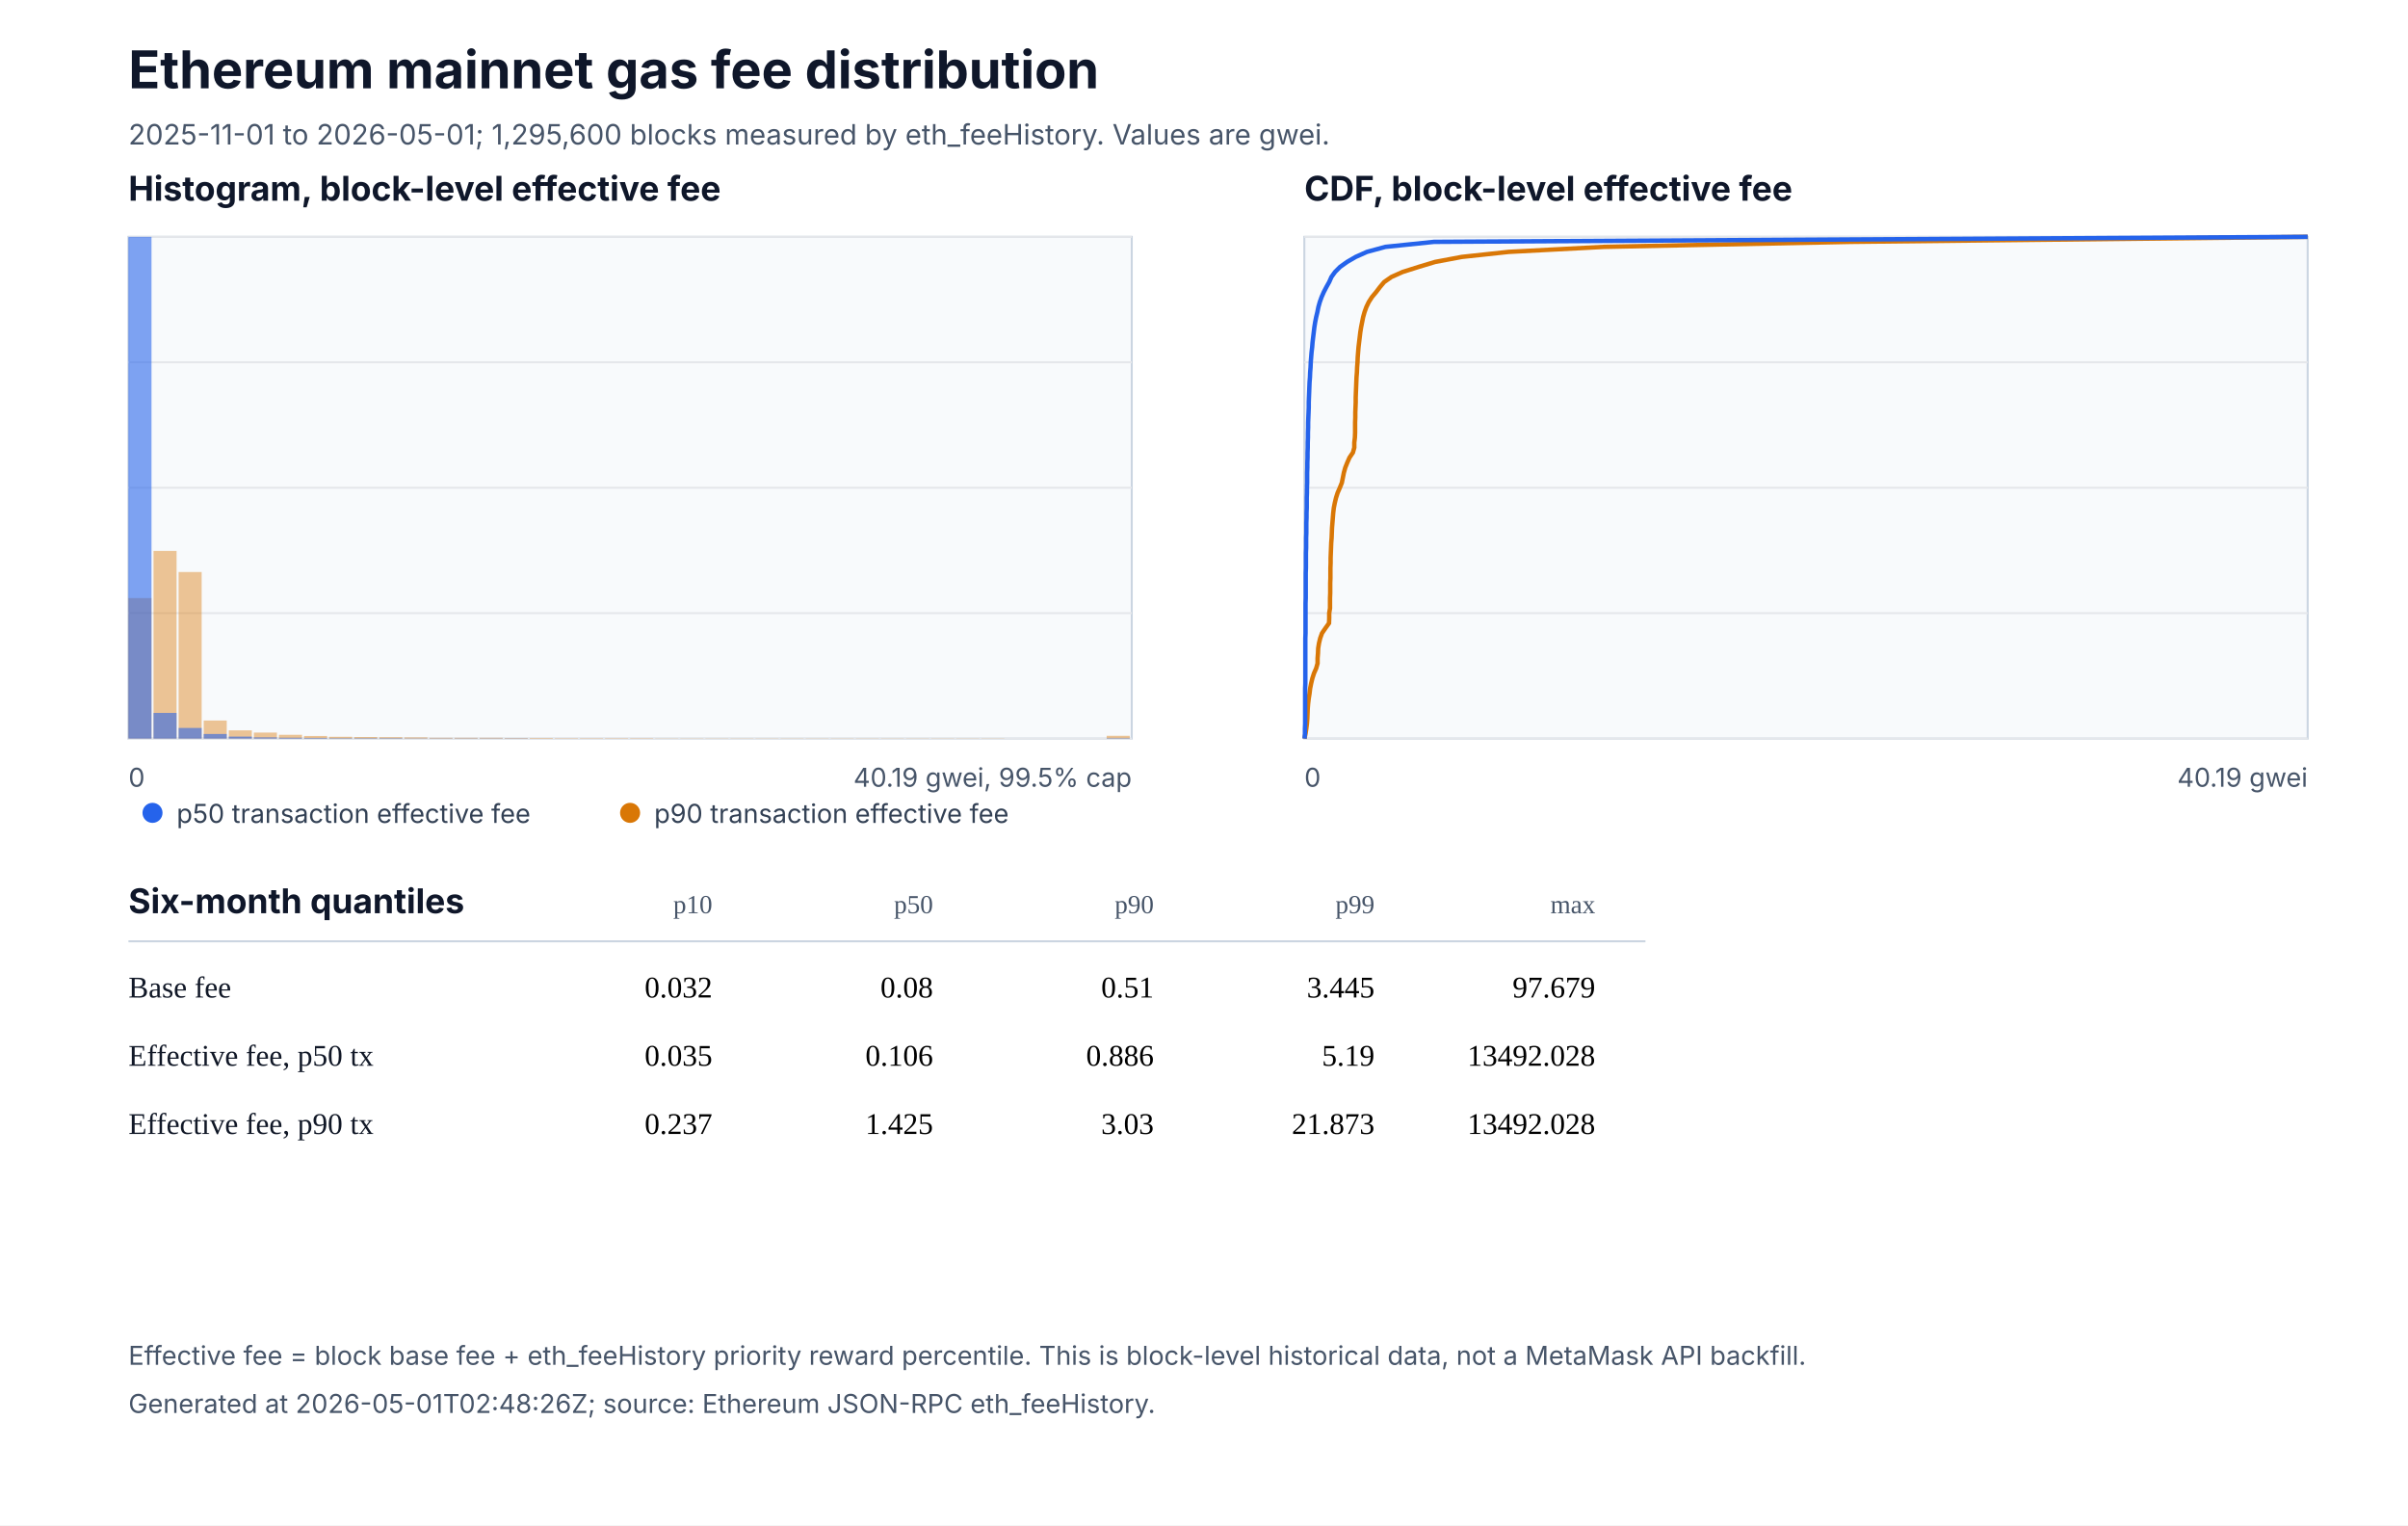
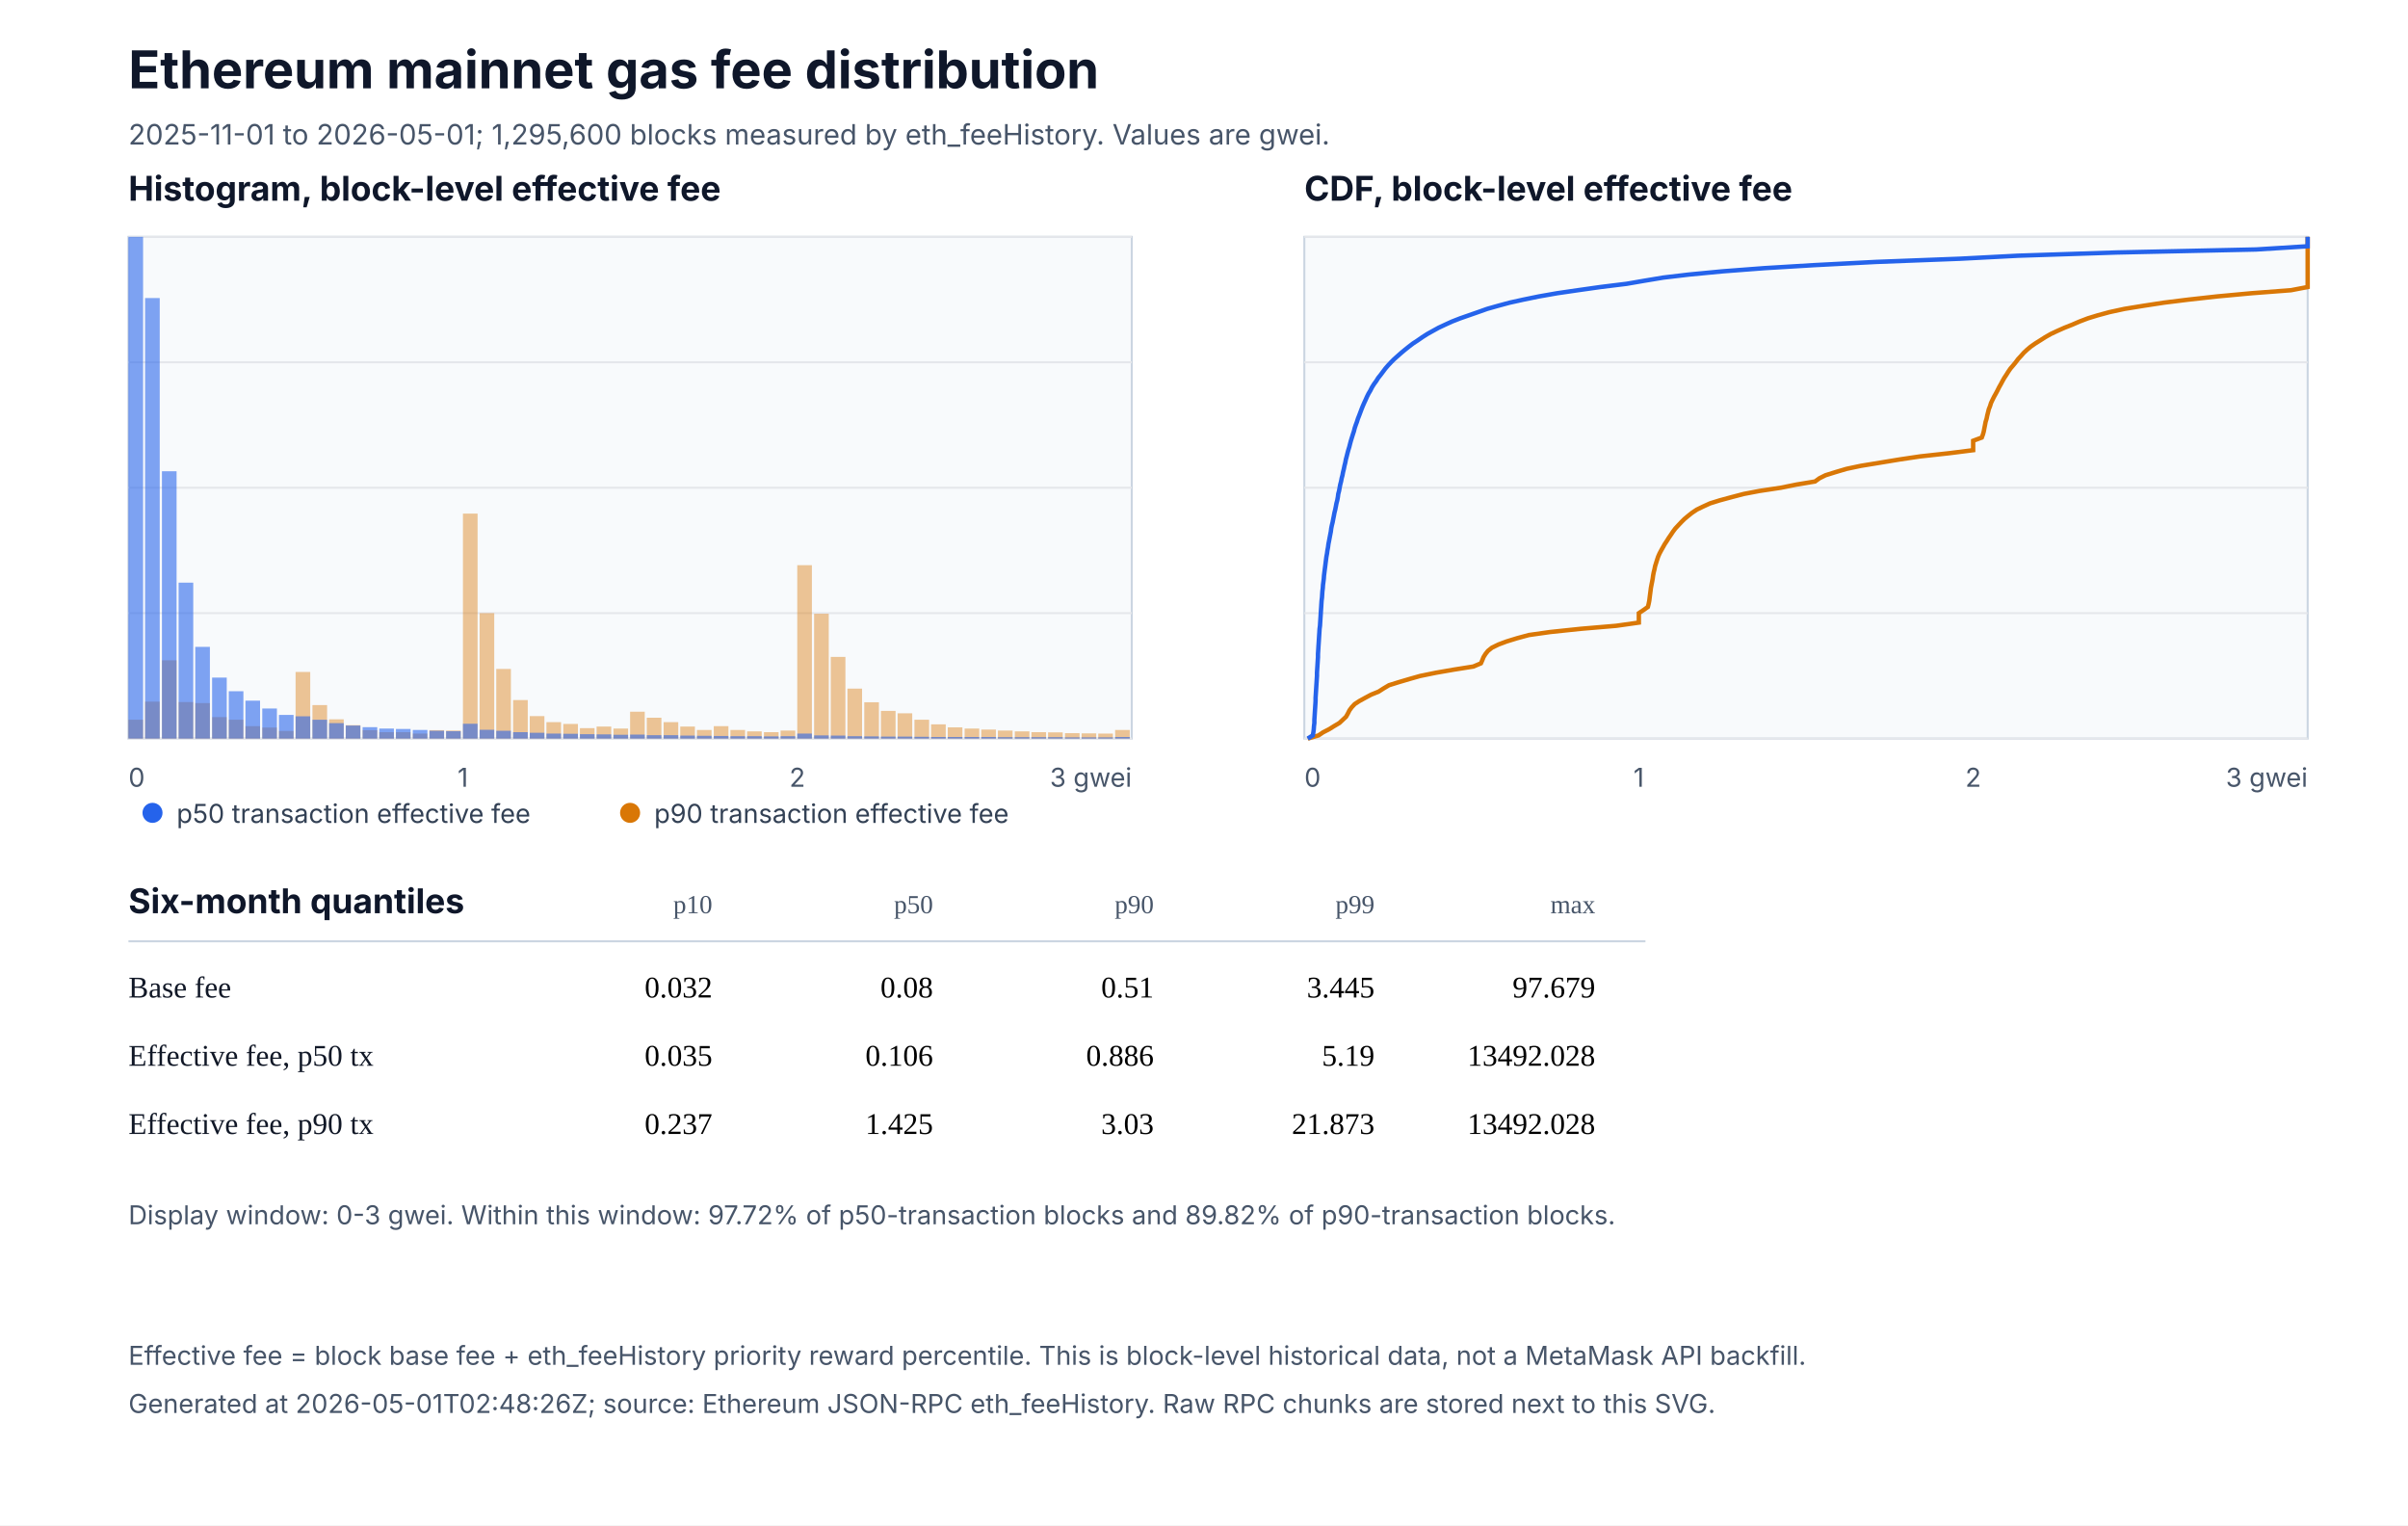
- <svg xmlns="http://www.w3.org/2000/svg" width="1200" height="760" viewBox="0 0 1200 760" role="img" aria-label="Ethereum mainnet gas fee distribution from 2025-11-01 to 2026-05-01">
+ <svg xmlns="http://www.w3.org/2000/svg" width="1200" height="760" viewBox="0 0 1200 760" role="img" aria-label="Ethereum mainnet gas fee distribution from 2025-11-01 to 2026-05-01, x axis focused on 0 to 3 gwei">
  <rect width="100%" height="100%" fill="#ffffff" />
  <text x="64" y="44" font-family="Inter, Arial, sans-serif" font-size="26" font-weight="700" fill="#0f172a">Ethereum mainnet gas fee distribution</text>
  <text x="64" y="72" font-family="Inter, Arial, sans-serif" font-size="14" fill="#475569">2025-11-01 to 2026-05-01; 1,295,600 blocks measured by eth_feeHistory. Values are gwei.</text>
  <text x="64" y="100" font-family="Inter, Arial, sans-serif" font-size="17" font-weight="700" fill="#0f172a">Histogram, block-level effective fee</text>
  <rect x="64" y="118" width="500" height="250" fill="#f8fafc" stroke="#cbd5e1" />
  <line x1="64" y1="118" x2="564" y2="118" stroke="#e5e7eb" />
  <line x1="64" y1="180.5" x2="564" y2="180.5" stroke="#e5e7eb" />
  <line x1="64" y1="243" x2="564" y2="243" stroke="#e5e7eb" />
  <line x1="64" y1="305.5" x2="564" y2="305.5" stroke="#e5e7eb" />
  <line x1="64" y1="368" x2="564" y2="368" stroke="#e5e7eb" />
-   <rect x="64.0" y="298.0" width="11.5" height="70.0" fill="#d97706" opacity="0.42" />
-   <rect x="64.0" y="118.0" width="11.5" height="250.0" fill="#2563eb" opacity="0.58" />
-   <rect x="76.5" y="274.5" width="11.5" height="93.5" fill="#d97706" opacity="0.42" />
-   <rect x="76.5" y="355.2" width="11.5" height="12.8" fill="#2563eb" opacity="0.58" />
-   <rect x="89.0" y="285.0" width="11.5" height="83.0" fill="#d97706" opacity="0.42" />
-   <rect x="89.0" y="362.7" width="11.5" height="5.3" fill="#2563eb" opacity="0.58" />
-   <rect x="101.5" y="359.0" width="11.5" height="9.0" fill="#d97706" opacity="0.42" />
-   <rect x="101.5" y="365.7" width="11.5" height="2.3" fill="#2563eb" opacity="0.58" />
-   <rect x="114.0" y="363.9" width="11.5" height="4.1" fill="#d97706" opacity="0.42" />
-   <rect x="114.0" y="367.0" width="11.5" height="1.0" fill="#2563eb" opacity="0.58" />
-   <rect x="126.5" y="365.0" width="11.5" height="3.0" fill="#d97706" opacity="0.42" />
-   <rect x="126.5" y="367.4" width="11.5" height="0.6" fill="#2563eb" opacity="0.58" />
-   <rect x="139.0" y="366.1" width="11.5" height="1.9" fill="#d97706" opacity="0.42" />
-   <rect x="139.0" y="367.6" width="11.5" height="0.4" fill="#2563eb" opacity="0.58" />
-   <rect x="151.5" y="366.7" width="11.5" height="1.3" fill="#d97706" opacity="0.42" />
-   <rect x="151.5" y="367.7" width="11.5" height="0.3" fill="#2563eb" opacity="0.58" />
-   <rect x="164.0" y="367.1" width="11.5" height="0.9" fill="#d97706" opacity="0.42" />
-   <rect x="164.0" y="367.8" width="11.5" height="0.2" fill="#2563eb" opacity="0.58" />
-   <rect x="176.5" y="367.2" width="11.5" height="0.8" fill="#d97706" opacity="0.42" />
-   <rect x="176.5" y="367.8" width="11.5" height="0.2" fill="#2563eb" opacity="0.58" />
-   <rect x="189.0" y="367.3" width="11.5" height="0.7" fill="#d97706" opacity="0.42" />
-   <rect x="189.0" y="367.8" width="11.5" height="0.2" fill="#2563eb" opacity="0.58" />
-   <rect x="201.5" y="367.4" width="11.5" height="0.6" fill="#d97706" opacity="0.42" />
-   <rect x="201.5" y="367.9" width="11.5" height="0.1" fill="#2563eb" opacity="0.58" />
-   <rect x="214.0" y="367.6" width="11.5" height="0.4" fill="#d97706" opacity="0.42" />
-   <rect x="214.0" y="367.9" width="11.5" height="0.1" fill="#2563eb" opacity="0.58" />
-   <rect x="226.5" y="367.6" width="11.5" height="0.4" fill="#d97706" opacity="0.42" />
-   <rect x="226.5" y="367.9" width="11.5" height="0.1" fill="#2563eb" opacity="0.58" />
-   <rect x="239.0" y="367.6" width="11.5" height="0.4" fill="#d97706" opacity="0.42" />
-   <rect x="239.0" y="367.9" width="11.5" height="0.1" fill="#2563eb" opacity="0.58" />
-   <rect x="251.5" y="367.7" width="11.5" height="0.3" fill="#d97706" opacity="0.42" />
-   <rect x="251.5" y="367.9" width="11.5" height="0.1" fill="#2563eb" opacity="0.58" />
-   <rect x="264.0" y="367.7" width="11.5" height="0.3" fill="#d97706" opacity="0.42" />
-   <rect x="264.0" y="368.0" width="11.5" height="0.0" fill="#2563eb" opacity="0.58" />
-   <rect x="276.5" y="367.8" width="11.5" height="0.2" fill="#d97706" opacity="0.42" />
-   <rect x="276.5" y="368.0" width="11.5" height="0.0" fill="#2563eb" opacity="0.58" />
-   <rect x="289.0" y="367.8" width="11.5" height="0.2" fill="#d97706" opacity="0.42" />
-   <rect x="289.0" y="368.0" width="11.5" height="0.0" fill="#2563eb" opacity="0.58" />
-   <rect x="301.5" y="367.8" width="11.5" height="0.2" fill="#d97706" opacity="0.42" />
-   <rect x="301.5" y="368.0" width="11.5" height="0.0" fill="#2563eb" opacity="0.58" />
-   <rect x="314.0" y="367.8" width="11.5" height="0.2" fill="#d97706" opacity="0.42" />
-   <rect x="314.0" y="368.0" width="11.5" height="0.0" fill="#2563eb" opacity="0.58" />
-   <rect x="326.5" y="367.9" width="11.5" height="0.1" fill="#d97706" opacity="0.42" />
-   <rect x="326.5" y="368.0" width="11.5" height="0.0" fill="#2563eb" opacity="0.58" />
-   <rect x="339.0" y="367.9" width="11.5" height="0.1" fill="#d97706" opacity="0.42" />
-   <rect x="339.0" y="368.0" width="11.5" height="0.0" fill="#2563eb" opacity="0.58" />
-   <rect x="351.5" y="367.9" width="11.5" height="0.1" fill="#d97706" opacity="0.42" />
-   <rect x="351.5" y="368.0" width="11.5" height="0.0" fill="#2563eb" opacity="0.58" />
-   <rect x="364.0" y="367.9" width="11.5" height="0.1" fill="#d97706" opacity="0.42" />
-   <rect x="364.0" y="368.0" width="11.5" height="0.0" fill="#2563eb" opacity="0.58" />
-   <rect x="376.5" y="367.9" width="11.5" height="0.1" fill="#d97706" opacity="0.42" />
-   <rect x="376.5" y="368.0" width="11.5" height="0.0" fill="#2563eb" opacity="0.58" />
-   <rect x="389.0" y="367.9" width="11.5" height="0.1" fill="#d97706" opacity="0.42" />
-   <rect x="389.0" y="368.0" width="11.5" height="0.0" fill="#2563eb" opacity="0.58" />
-   <rect x="401.5" y="367.9" width="11.5" height="0.1" fill="#d97706" opacity="0.42" />
-   <rect x="401.5" y="368.0" width="11.5" height="0.0" fill="#2563eb" opacity="0.58" />
-   <rect x="414.0" y="367.9" width="11.5" height="0.1" fill="#d97706" opacity="0.42" />
-   <rect x="414.0" y="368.0" width="11.5" height="0.0" fill="#2563eb" opacity="0.58" />
-   <rect x="426.5" y="367.9" width="11.5" height="0.1" fill="#d97706" opacity="0.42" />
-   <rect x="426.5" y="368.0" width="11.5" height="0.0" fill="#2563eb" opacity="0.58" />
-   <rect x="439.0" y="367.9" width="11.5" height="0.1" fill="#d97706" opacity="0.42" />
-   <rect x="439.0" y="368.0" width="11.5" height="0.0" fill="#2563eb" opacity="0.58" />
-   <rect x="451.5" y="367.9" width="11.5" height="0.1" fill="#d97706" opacity="0.42" />
-   <rect x="451.5" y="368.0" width="11.5" height="0.0" fill="#2563eb" opacity="0.58" />
-   <rect x="464.0" y="367.9" width="11.5" height="0.1" fill="#d97706" opacity="0.42" />
-   <rect x="464.0" y="368.0" width="11.5" height="0.0" fill="#2563eb" opacity="0.58" />
-   <rect x="476.5" y="367.9" width="11.5" height="0.1" fill="#d97706" opacity="0.42" />
-   <rect x="476.5" y="368.0" width="11.5" height="0.0" fill="#2563eb" opacity="0.58" />
-   <rect x="489.0" y="367.9" width="11.5" height="0.1" fill="#d97706" opacity="0.42" />
-   <rect x="489.0" y="368.0" width="11.5" height="0.0" fill="#2563eb" opacity="0.58" />
-   <rect x="501.5" y="368.0" width="11.5" height="0.0" fill="#d97706" opacity="0.42" />
-   <rect x="501.5" y="368.0" width="11.5" height="0.0" fill="#2563eb" opacity="0.58" />
-   <rect x="514.0" y="368.0" width="11.5" height="0.0" fill="#d97706" opacity="0.42" />
-   <rect x="514.0" y="368.0" width="11.5" height="0.0" fill="#2563eb" opacity="0.58" />
-   <rect x="526.5" y="368.0" width="11.5" height="0.0" fill="#d97706" opacity="0.42" />
-   <rect x="526.5" y="368.0" width="11.5" height="0.0" fill="#2563eb" opacity="0.58" />
-   <rect x="539.0" y="368.0" width="11.5" height="0.0" fill="#d97706" opacity="0.42" />
-   <rect x="539.0" y="368.0" width="11.5" height="0.0" fill="#2563eb" opacity="0.58" />
-   <rect x="551.5" y="366.6" width="11.5" height="1.4" fill="#d97706" opacity="0.42" />
-   <rect x="551.5" y="367.8" width="11.5" height="0.2" fill="#2563eb" opacity="0.58" />
+   <rect x="64.0" y="358.6" width="7.3" height="9.4" fill="#d97706" opacity="0.42" />
+   <rect x="64.0" y="118.0" width="7.3" height="250.0" fill="#2563eb" opacity="0.58" />
+   <rect x="72.3" y="349.6" width="7.3" height="18.4" fill="#d97706" opacity="0.42" />
+   <rect x="72.3" y="148.5" width="7.3" height="219.5" fill="#2563eb" opacity="0.58" />
+   <rect x="80.7" y="329.0" width="7.3" height="39.0" fill="#d97706" opacity="0.42" />
+   <rect x="80.7" y="234.8" width="7.3" height="133.2" fill="#2563eb" opacity="0.58" />
+   <rect x="89.0" y="349.8" width="7.3" height="18.2" fill="#d97706" opacity="0.42" />
+   <rect x="89.0" y="290.3" width="7.3" height="77.7" fill="#2563eb" opacity="0.58" />
+   <rect x="97.3" y="350.3" width="7.3" height="17.7" fill="#d97706" opacity="0.42" />
+   <rect x="97.3" y="322.3" width="7.3" height="45.7" fill="#2563eb" opacity="0.58" />
+   <rect x="105.7" y="357.3" width="7.3" height="10.7" fill="#d97706" opacity="0.42" />
+   <rect x="105.7" y="337.6" width="7.3" height="30.4" fill="#2563eb" opacity="0.58" />
+   <rect x="114.0" y="358.6" width="7.3" height="9.4" fill="#d97706" opacity="0.42" />
+   <rect x="114.0" y="344.4" width="7.3" height="23.6" fill="#2563eb" opacity="0.58" />
+   <rect x="122.3" y="361.8" width="7.3" height="6.2" fill="#d97706" opacity="0.42" />
+   <rect x="122.3" y="349.1" width="7.3" height="18.9" fill="#2563eb" opacity="0.58" />
+   <rect x="130.7" y="362.5" width="7.3" height="5.5" fill="#d97706" opacity="0.42" />
+   <rect x="130.7" y="353.0" width="7.3" height="15.0" fill="#2563eb" opacity="0.58" />
+   <rect x="139.0" y="364.2" width="7.3" height="3.8" fill="#d97706" opacity="0.42" />
+   <rect x="139.0" y="356.2" width="7.3" height="11.8" fill="#2563eb" opacity="0.58" />
+   <rect x="147.3" y="334.8" width="7.3" height="33.2" fill="#d97706" opacity="0.42" />
+   <rect x="147.3" y="356.9" width="7.3" height="11.1" fill="#2563eb" opacity="0.58" />
+   <rect x="155.7" y="351.3" width="7.3" height="16.7" fill="#d97706" opacity="0.42" />
+   <rect x="155.7" y="358.6" width="7.3" height="9.4" fill="#2563eb" opacity="0.58" />
+   <rect x="164.0" y="358.4" width="7.3" height="9.6" fill="#d97706" opacity="0.42" />
+   <rect x="164.0" y="360.3" width="7.3" height="7.7" fill="#2563eb" opacity="0.58" />
+   <rect x="172.3" y="361.3" width="7.3" height="6.7" fill="#d97706" opacity="0.42" />
+   <rect x="172.3" y="361.5" width="7.3" height="6.5" fill="#2563eb" opacity="0.58" />
+   <rect x="180.7" y="363.8" width="7.3" height="4.2" fill="#d97706" opacity="0.42" />
+   <rect x="180.7" y="362.3" width="7.3" height="5.7" fill="#2563eb" opacity="0.58" />
+   <rect x="189.0" y="364.8" width="7.3" height="3.2" fill="#d97706" opacity="0.42" />
+   <rect x="189.0" y="363.0" width="7.3" height="5.0" fill="#2563eb" opacity="0.58" />
+   <rect x="197.3" y="364.8" width="7.3" height="3.2" fill="#d97706" opacity="0.42" />
+   <rect x="197.3" y="363.2" width="7.3" height="4.8" fill="#2563eb" opacity="0.58" />
+   <rect x="205.7" y="365.5" width="7.3" height="2.5" fill="#d97706" opacity="0.42" />
+   <rect x="205.7" y="363.7" width="7.3" height="4.3" fill="#2563eb" opacity="0.58" />
+   <rect x="214.0" y="363.8" width="7.3" height="4.2" fill="#d97706" opacity="0.42" />
+   <rect x="214.0" y="364.1" width="7.3" height="3.9" fill="#2563eb" opacity="0.58" />
+   <rect x="222.3" y="364.0" width="7.3" height="4.0" fill="#d97706" opacity="0.42" />
+   <rect x="222.3" y="364.3" width="7.3" height="3.7" fill="#2563eb" opacity="0.58" />
+   <rect x="230.7" y="255.9" width="7.3" height="112.1" fill="#d97706" opacity="0.42" />
+   <rect x="230.7" y="360.6" width="7.3" height="7.4" fill="#2563eb" opacity="0.58" />
+   <rect x="239.0" y="305.5" width="7.3" height="62.5" fill="#d97706" opacity="0.42" />
+   <rect x="239.0" y="363.6" width="7.3" height="4.4" fill="#2563eb" opacity="0.58" />
+   <rect x="247.3" y="333.3" width="7.3" height="34.7" fill="#d97706" opacity="0.42" />
+   <rect x="247.3" y="364.1" width="7.3" height="3.9" fill="#2563eb" opacity="0.58" />
+   <rect x="255.7" y="348.8" width="7.3" height="19.2" fill="#d97706" opacity="0.42" />
+   <rect x="255.7" y="364.8" width="7.3" height="3.2" fill="#2563eb" opacity="0.58" />
+   <rect x="264.0" y="356.8" width="7.3" height="11.2" fill="#d97706" opacity="0.42" />
+   <rect x="264.0" y="365.1" width="7.3" height="2.9" fill="#2563eb" opacity="0.58" />
+   <rect x="272.3" y="359.8" width="7.3" height="8.2" fill="#d97706" opacity="0.42" />
+   <rect x="272.3" y="365.5" width="7.3" height="2.5" fill="#2563eb" opacity="0.58" />
+   <rect x="280.7" y="360.7" width="7.3" height="7.3" fill="#d97706" opacity="0.42" />
+   <rect x="280.7" y="365.6" width="7.3" height="2.4" fill="#2563eb" opacity="0.58" />
+   <rect x="289.0" y="362.8" width="7.3" height="5.2" fill="#d97706" opacity="0.42" />
+   <rect x="289.0" y="365.8" width="7.3" height="2.2" fill="#2563eb" opacity="0.58" />
+   <rect x="297.3" y="362.0" width="7.3" height="6.0" fill="#d97706" opacity="0.42" />
+   <rect x="297.3" y="365.9" width="7.3" height="2.1" fill="#2563eb" opacity="0.58" />
+   <rect x="305.7" y="363.0" width="7.3" height="5.0" fill="#d97706" opacity="0.42" />
+   <rect x="305.7" y="366.1" width="7.3" height="1.9" fill="#2563eb" opacity="0.58" />
+   <rect x="314.0" y="354.6" width="7.3" height="13.4" fill="#d97706" opacity="0.42" />
+   <rect x="314.0" y="366.0" width="7.3" height="2.0" fill="#2563eb" opacity="0.58" />
+   <rect x="322.3" y="357.6" width="7.3" height="10.4" fill="#d97706" opacity="0.42" />
+   <rect x="322.3" y="366.3" width="7.3" height="1.7" fill="#2563eb" opacity="0.58" />
+   <rect x="330.7" y="359.8" width="7.3" height="8.2" fill="#d97706" opacity="0.42" />
+   <rect x="330.7" y="366.3" width="7.3" height="1.7" fill="#2563eb" opacity="0.58" />
+   <rect x="339.0" y="362.0" width="7.3" height="6.0" fill="#d97706" opacity="0.42" />
+   <rect x="339.0" y="366.5" width="7.3" height="1.5" fill="#2563eb" opacity="0.58" />
+   <rect x="347.3" y="363.7" width="7.3" height="4.3" fill="#d97706" opacity="0.42" />
+   <rect x="347.3" y="366.6" width="7.3" height="1.4" fill="#2563eb" opacity="0.58" />
+   <rect x="355.7" y="361.8" width="7.3" height="6.2" fill="#d97706" opacity="0.42" />
+   <rect x="355.7" y="366.7" width="7.3" height="1.3" fill="#2563eb" opacity="0.58" />
+   <rect x="364.0" y="363.7" width="7.3" height="4.3" fill="#d97706" opacity="0.42" />
+   <rect x="364.0" y="366.8" width="7.3" height="1.2" fill="#2563eb" opacity="0.58" />
+   <rect x="372.3" y="364.4" width="7.3" height="3.6" fill="#d97706" opacity="0.42" />
+   <rect x="372.3" y="366.8" width="7.3" height="1.2" fill="#2563eb" opacity="0.58" />
+   <rect x="380.7" y="364.8" width="7.3" height="3.2" fill="#d97706" opacity="0.42" />
+   <rect x="380.7" y="366.9" width="7.3" height="1.1" fill="#2563eb" opacity="0.58" />
+   <rect x="389.0" y="364.0" width="7.3" height="4.0" fill="#d97706" opacity="0.42" />
+   <rect x="389.0" y="366.8" width="7.3" height="1.2" fill="#2563eb" opacity="0.58" />
+   <rect x="397.3" y="281.6" width="7.3" height="86.4" fill="#d97706" opacity="0.42" />
+   <rect x="397.3" y="365.5" width="7.3" height="2.5" fill="#2563eb" opacity="0.58" />
+   <rect x="405.7" y="305.8" width="7.3" height="62.2" fill="#d97706" opacity="0.42" />
+   <rect x="405.7" y="366.4" width="7.3" height="1.6" fill="#2563eb" opacity="0.58" />
+   <rect x="414.0" y="327.3" width="7.3" height="40.7" fill="#d97706" opacity="0.42" />
+   <rect x="414.0" y="366.5" width="7.3" height="1.5" fill="#2563eb" opacity="0.58" />
+   <rect x="422.3" y="343.1" width="7.3" height="24.9" fill="#d97706" opacity="0.42" />
+   <rect x="422.3" y="366.8" width="7.3" height="1.2" fill="#2563eb" opacity="0.58" />
+   <rect x="430.7" y="349.9" width="7.3" height="18.1" fill="#d97706" opacity="0.42" />
+   <rect x="430.7" y="366.9" width="7.3" height="1.1" fill="#2563eb" opacity="0.58" />
+   <rect x="439.0" y="354.2" width="7.3" height="13.8" fill="#d97706" opacity="0.42" />
+   <rect x="439.0" y="367.0" width="7.3" height="1.0" fill="#2563eb" opacity="0.58" />
+   <rect x="447.3" y="355.4" width="7.3" height="12.6" fill="#d97706" opacity="0.42" />
+   <rect x="447.3" y="367.0" width="7.3" height="1.0" fill="#2563eb" opacity="0.58" />
+   <rect x="455.7" y="358.6" width="7.3" height="9.4" fill="#d97706" opacity="0.42" />
+   <rect x="455.7" y="367.1" width="7.3" height="0.9" fill="#2563eb" opacity="0.58" />
+   <rect x="464.0" y="360.9" width="7.3" height="7.1" fill="#d97706" opacity="0.42" />
+   <rect x="464.0" y="367.2" width="7.3" height="0.8" fill="#2563eb" opacity="0.58" />
+   <rect x="472.3" y="362.4" width="7.3" height="5.6" fill="#d97706" opacity="0.42" />
+   <rect x="472.3" y="367.2" width="7.3" height="0.8" fill="#2563eb" opacity="0.58" />
+   <rect x="480.7" y="363.0" width="7.3" height="5.0" fill="#d97706" opacity="0.42" />
+   <rect x="480.7" y="367.2" width="7.3" height="0.8" fill="#2563eb" opacity="0.58" />
+   <rect x="489.0" y="363.5" width="7.3" height="4.5" fill="#d97706" opacity="0.42" />
+   <rect x="489.0" y="367.2" width="7.3" height="0.8" fill="#2563eb" opacity="0.58" />
+   <rect x="497.3" y="364.0" width="7.3" height="4.0" fill="#d97706" opacity="0.42" />
+   <rect x="497.3" y="367.3" width="7.3" height="0.7" fill="#2563eb" opacity="0.58" />
+   <rect x="505.7" y="364.4" width="7.3" height="3.6" fill="#d97706" opacity="0.42" />
+   <rect x="505.7" y="367.3" width="7.3" height="0.7" fill="#2563eb" opacity="0.58" />
+   <rect x="514.0" y="364.8" width="7.3" height="3.2" fill="#d97706" opacity="0.42" />
+   <rect x="514.0" y="367.3" width="7.3" height="0.7" fill="#2563eb" opacity="0.58" />
+   <rect x="522.3" y="364.9" width="7.3" height="3.1" fill="#d97706" opacity="0.42" />
+   <rect x="522.3" y="367.3" width="7.3" height="0.7" fill="#2563eb" opacity="0.58" />
+   <rect x="530.7" y="365.3" width="7.3" height="2.7" fill="#d97706" opacity="0.42" />
+   <rect x="530.7" y="367.4" width="7.3" height="0.6" fill="#2563eb" opacity="0.58" />
+   <rect x="539.0" y="365.4" width="7.3" height="2.6" fill="#d97706" opacity="0.42" />
+   <rect x="539.0" y="367.4" width="7.3" height="0.6" fill="#2563eb" opacity="0.58" />
+   <rect x="547.3" y="365.5" width="7.3" height="2.5" fill="#d97706" opacity="0.42" />
+   <rect x="547.3" y="367.4" width="7.3" height="0.6" fill="#2563eb" opacity="0.58" />
+   <rect x="555.7" y="363.7" width="7.3" height="4.3" fill="#d97706" opacity="0.42" />
+   <rect x="555.7" y="367.2" width="7.3" height="0.8" fill="#2563eb" opacity="0.58" />
  <text x="64" y="392" font-family="Inter, Arial, sans-serif" font-size="13" fill="#475569">0</text>
-   <text x="564" y="392" font-family="Inter, Arial, sans-serif" font-size="13" fill="#475569" text-anchor="end">40.19 gwei, 99.5% cap</text>
+   <text x="230.667" y="392" font-family="Inter, Arial, sans-serif" font-size="13" fill="#475569" text-anchor="middle">1</text>
+   <text x="397.333" y="392" font-family="Inter, Arial, sans-serif" font-size="13" fill="#475569" text-anchor="middle">2</text>
+   <text x="564" y="392" font-family="Inter, Arial, sans-serif" font-size="13" fill="#475569" text-anchor="end">3 gwei</text>
  <text x="650" y="100" font-family="Inter, Arial, sans-serif" font-size="17" font-weight="700" fill="#0f172a">CDF, block-level effective fee</text>
  <rect x="650" y="118" width="500" height="250" fill="#f8fafc" stroke="#cbd5e1" />
  <line x1="650" y1="118" x2="1150" y2="118" stroke="#e5e7eb" />
  <line x1="650" y1="180.5" x2="1150" y2="180.5" stroke="#e5e7eb" />
  <line x1="650" y1="243" x2="1150" y2="243" stroke="#e5e7eb" />
  <line x1="650" y1="305.5" x2="1150" y2="305.5" stroke="#e5e7eb" />
  <line x1="650" y1="368" x2="1150" y2="368" stroke="#e5e7eb" />
-   <polyline points="650.1,368.0 650.6,365.5 651.0,363.0 651.3,360.5 651.5,358.0 651.6,355.5 651.7,353.0 651.9,350.5 652.2,348.0 652.6,345.5 652.9,343.0 653.4,340.5 654.0,338.0 654.8,335.5 655.9,333.0 656.6,330.5 656.6,328.0 656.8,325.5 656.9,323.0 657.3,320.5 657.9,318.0 658.8,315.5 660.5,313.0 662.3,310.5 662.4,308.0 662.4,305.5 662.8,303.0 662.8,300.5 662.8,298.0 662.9,295.5 662.9,293.0 662.9,290.5 663.0,288.0 663.0,285.5 663.0,283.0 663.1,280.5 663.1,278.0 663.2,275.5 663.3,273.0 663.4,270.5 663.6,268.0 663.7,265.5 663.8,263.0 664.0,260.5 664.2,258.0 664.4,255.5 664.7,253.0 665.2,250.5 665.8,248.0 666.6,245.5 667.7,243.0 668.7,240.5 669.2,238.0 669.7,235.5 670.4,233.0 671.4,230.5 672.5,228.0 674.2,225.5 674.9,223.0 674.9,220.5 675.2,218.0 675.3,215.5 675.3,213.0 675.3,210.5 675.4,208.0 675.4,205.5 675.5,203.0 675.6,200.5 675.6,198.0 675.7,195.5 675.8,193.0 675.9,190.5 676.0,188.0 676.2,185.5 676.3,183.0 676.5,180.5 676.6,178.0 676.8,175.5 677.0,173.0 677.3,170.5 677.6,168.0 677.9,165.5 678.3,163.0 678.8,160.5 679.3,158.0 680.0,155.5 680.9,153.0 682.1,150.5 683.7,148.0 685.8,145.5 687.7,143.0 689.8,140.5 693.4,138.0 699.0,135.5 706.9,133.0 715.2,130.5 728.5,128.0 751.8,125.5 799.3,123.0 922.1,120.5 1150.0,118.0" fill="none" stroke="#d97706" stroke-width="2.2" />
-   <polyline points="650.1,368.0 650.3,365.5 650.3,363.0 650.4,360.5 650.4,358.0 650.4,355.5 650.4,353.0 650.4,350.5 650.4,348.0 650.4,345.5 650.4,343.0 650.5,340.5 650.5,338.0 650.5,335.5 650.5,333.0 650.5,330.5 650.5,328.0 650.5,325.5 650.5,323.0 650.5,320.5 650.5,318.0 650.6,315.5 650.6,313.0 650.6,310.5 650.6,308.0 650.6,305.5 650.6,303.0 650.6,300.5 650.7,298.0 650.7,295.5 650.7,293.0 650.7,290.5 650.7,288.0 650.7,285.5 650.8,283.0 650.8,280.5 650.8,278.0 650.8,275.5 650.9,273.0 650.9,270.5 650.9,268.0 651.0,265.5 651.0,263.0 651.0,260.5 651.1,258.0 651.1,255.5 651.2,253.0 651.2,250.5 651.2,248.0 651.3,245.5 651.3,243.0 651.4,240.5 651.4,238.0 651.4,235.5 651.5,233.0 651.5,230.5 651.6,228.0 651.6,225.5 651.7,223.0 651.7,220.5 651.8,218.0 651.8,215.5 651.9,213.0 651.9,210.5 652.0,208.0 652.1,205.5 652.2,203.0 652.2,200.5 652.3,198.0 652.4,195.5 652.5,193.0 652.6,190.5 652.8,188.0 652.9,185.5 653.1,183.0 653.2,180.5 653.4,178.0 653.6,175.5 653.9,173.0 654.1,170.5 654.4,168.0 654.7,165.5 655.0,163.0 655.4,160.5 655.9,158.0 656.5,155.5 657.0,153.0 657.7,150.5 658.6,148.0 659.7,145.5 661.0,143.0 662.4,140.5 663.5,138.0 665.3,135.5 667.8,133.0 671.3,130.5 675.6,128.0 681.2,125.5 690.4,123.0 714.6,120.5 1150.0,118.0" fill="none" stroke="#2563eb" stroke-width="2.2" />
+   <polyline points="651.7,368.0 657.1,366.4 659.3,364.9 662.4,363.3 664.8,361.8 667.5,360.2 669.2,358.6 670.8,357.1 671.7,355.5 672.5,353.9 673.6,352.4 675.1,350.8 677.4,349.3 680.3,347.7 683.3,346.1 687.0,344.6 689.5,343.0 692.2,341.4 697.0,339.9 702.4,338.3 707.7,336.8 715.5,335.2 724.7,333.6 734.2,332.1 738.0,330.5 738.7,328.9 739.3,327.4 740.3,325.8 741.5,324.3 743.5,322.7 746.8,321.1 750.8,319.6 756.0,318.0 761.9,316.4 772.5,314.9 787.7,313.3 805.4,311.8 816.7,310.2 816.7,308.6 816.7,307.1 816.7,305.5 819.1,303.9 821.2,302.4 821.6,300.8 821.9,299.3 822.1,297.7 822.3,296.1 822.5,294.6 822.7,293.0 823.0,291.4 823.3,289.9 823.6,288.3 823.8,286.8 824.1,285.2 824.5,283.6 824.8,282.1 825.3,280.5 825.8,278.9 826.3,277.4 827.0,275.8 827.8,274.3 828.7,272.7 829.6,271.1 830.6,269.6 831.6,268.0 832.7,266.4 833.7,264.9 834.9,263.3 836.3,261.8 837.8,260.2 839.4,258.6 841.2,257.1 843.2,255.5 845.6,253.9 848.7,252.4 852.2,250.8 857.0,249.3 862.9,247.7 869.0,246.1 876.9,244.6 887.5,243.0 895.4,241.4 904.5,239.9 906.7,238.3 909.7,236.8 914.8,235.2 920.2,233.6 927.3,232.1 937.1,230.5 946.8,228.9 956.9,227.4 971.4,225.8 983.3,224.3 983.3,222.7 983.3,221.1 983.3,219.6 987.6,218.0 988.2,216.4 988.6,214.9 988.9,213.3 989.2,211.8 989.5,210.2 990.0,208.6 990.3,207.1 990.7,205.5 991.1,203.9 991.7,202.4 992.2,200.8 992.9,199.3 993.7,197.7 994.6,196.1 995.4,194.6 996.2,193.0 997.1,191.4 997.9,189.9 998.8,188.3 999.8,186.8 1000.8,185.2 1001.9,183.6 1003.2,182.1 1004.5,180.5 1005.7,178.9 1007.1,177.4 1008.5,175.8 1010.1,174.3 1012.0,172.7 1014.3,171.1 1016.7,169.6 1019.2,168.0 1022.0,166.4 1025.2,164.9 1028.8,163.3 1032.6,161.8 1036.3,160.2 1040.5,158.6 1045.4,157.1 1051.3,155.5 1058.7,153.9 1067.9,152.4 1078.3,150.8 1090.4,149.3 1104.8,147.7 1122.0,146.1 1141.7,144.6 1150.0,143.0 1150.0,141.4 1150.0,139.9 1150.0,138.3 1150.0,136.8 1150.0,135.2 1150.0,133.6 1150.0,132.1 1150.0,130.5 1150.0,128.9 1150.0,127.4 1150.0,125.8 1150.0,124.3 1150.0,122.7 1150.0,121.1 1150.0,119.6 1150.0,118.0" fill="none" stroke="#d97706" stroke-width="2.2" />
+   <polyline points="651.7,368.0 654.2,366.4 654.5,364.9 654.7,363.3 654.8,361.8 655.0,360.2 655.0,358.6 655.1,357.1 655.2,355.5 655.3,353.9 655.4,352.4 655.5,350.8 655.6,349.3 655.6,347.7 655.7,346.1 655.8,344.6 655.9,343.0 656.0,341.4 656.1,339.9 656.2,338.3 656.3,336.8 656.3,335.2 656.4,333.6 656.5,332.1 656.6,330.5 656.7,328.9 656.8,327.4 656.8,325.8 656.9,324.3 657.0,322.7 657.1,321.1 657.2,319.6 657.3,318.0 657.4,316.4 657.5,314.9 657.6,313.3 657.8,311.8 657.9,310.2 658.0,308.6 658.1,307.1 658.2,305.5 658.3,303.9 658.4,302.4 658.5,300.8 658.6,299.3 658.8,297.7 658.9,296.1 659.0,294.6 659.2,293.0 659.3,291.4 659.5,289.9 659.7,288.3 659.8,286.8 660.0,285.2 660.2,283.6 660.4,282.1 660.6,280.5 660.8,278.9 661.0,277.4 661.3,275.8 661.5,274.3 661.8,272.7 662.0,271.1 662.3,269.6 662.6,268.0 662.9,266.4 663.2,264.9 663.4,263.3 663.7,261.8 664.1,260.2 664.4,258.6 664.7,257.1 665.0,255.5 665.4,253.9 665.7,252.4 666.0,250.8 666.4,249.3 666.7,247.7 666.9,246.1 667.3,244.6 667.6,243.0 667.9,241.4 668.3,239.9 668.6,238.3 669.0,236.8 669.3,235.2 669.7,233.6 670.0,232.1 670.4,230.5 670.7,228.9 671.1,227.4 671.5,225.8 671.9,224.3 672.4,222.7 672.8,221.1 673.2,219.6 673.7,218.0 674.2,216.4 674.7,214.9 675.1,213.3 675.6,211.8 676.2,210.2 676.7,208.6 677.3,207.1 677.9,205.5 678.5,203.9 679.1,202.4 679.8,200.8 680.5,199.3 681.2,197.7 682.0,196.1 682.9,194.6 683.7,193.0 684.7,191.4 685.8,189.9 686.8,188.3 688.0,186.8 689.2,185.2 690.4,183.6 691.7,182.1 693.2,180.5 694.8,178.9 696.5,177.4 698.3,175.8 700.1,174.3 702.1,172.7 704.2,171.1 706.5,169.6 708.8,168.0 711.3,166.4 714.0,164.9 716.9,163.3 720.1,161.8 723.6,160.2 727.7,158.6 732.0,157.1 736.6,155.5 741.1,153.9 746.4,152.4 752.3,150.8 759.1,149.3 766.9,147.7 776.0,146.1 786.3,144.6 797.6,143.0 810.6,141.4 819.3,139.9 828.9,138.3 841.6,136.8 858.3,135.2 879.3,133.6 904.1,132.1 934.9,130.5 976.8,128.9 1005.7,127.4 1054.8,125.8 1124.3,124.3 1150.0,122.7 1150.0,121.1 1150.0,119.6 1150.0,118.0" fill="none" stroke="#2563eb" stroke-width="2.2" />
  <text x="650" y="392" font-family="Inter, Arial, sans-serif" font-size="13" fill="#475569">0</text>
-   <text x="1150" y="392" font-family="Inter, Arial, sans-serif" font-size="13" fill="#475569" text-anchor="end">40.19 gwei</text>
+   <text x="816.667" y="392" font-family="Inter, Arial, sans-serif" font-size="13" fill="#475569" text-anchor="middle">1</text>
+   <text x="983.333" y="392" font-family="Inter, Arial, sans-serif" font-size="13" fill="#475569" text-anchor="middle">2</text>
+   <text x="1150" y="392" font-family="Inter, Arial, sans-serif" font-size="13" fill="#475569" text-anchor="end">3 gwei</text>
  <circle cx="76" cy="405" r="5" fill="#2563eb" />
  <text x="88" y="410" font-family="Inter, Arial, sans-serif" font-size="13" fill="#334155">p50 transaction effective fee</text>
  <circle cx="314" cy="405" r="5" fill="#d97706" />
  <text x="326" y="410" font-family="Inter, Arial, sans-serif" font-size="13" fill="#334155">p90 transaction effective fee</text>
  <text x="64" y="455" font-family="Inter, Arial, sans-serif" font-size="17" font-weight="700" fill="#0f172a">Six-month quantiles</text>
  <text x="355" y="455" text-anchor="end" font-size="13" fill="#475569">p10</text>
  <text x="465" y="455" text-anchor="end" font-size="13" fill="#475569">p50</text>
  <text x="575" y="455" text-anchor="end" font-size="13" fill="#475569">p90</text>
  <text x="685" y="455" text-anchor="end" font-size="13" fill="#475569">p99</text>
  <text x="795" y="455" text-anchor="end" font-size="13" fill="#475569">max</text>
  <line x1="64" y1="469" x2="820" y2="469" stroke="#cbd5e1" />
  <text x="64" y="497" font-size="15" fill="#111827">Base fee</text>
  <text x="355" y="497" text-anchor="end" font-size="15">0.032</text>
  <text x="465" y="497" text-anchor="end" font-size="15">0.08</text>
  <text x="575" y="497" text-anchor="end" font-size="15">0.51</text>
  <text x="685" y="497" text-anchor="end" font-size="15">3.445</text>
  <text x="795" y="497" text-anchor="end" font-size="15">97.679</text>
  <text x="64" y="531" font-size="15" fill="#111827">Effective fee, p50 tx</text>
  <text x="355" y="531" text-anchor="end" font-size="15">0.035</text>
  <text x="465" y="531" text-anchor="end" font-size="15">0.106</text>
  <text x="575" y="531" text-anchor="end" font-size="15">0.886</text>
  <text x="685" y="531" text-anchor="end" font-size="15">5.19</text>
  <text x="795" y="531" text-anchor="end" font-size="15">13492.028</text>
  <text x="64" y="565" font-size="15" fill="#111827">Effective fee, p90 tx</text>
  <text x="355" y="565" text-anchor="end" font-size="15">0.237</text>
  <text x="465" y="565" text-anchor="end" font-size="15">1.425</text>
  <text x="575" y="565" text-anchor="end" font-size="15">3.03</text>
  <text x="685" y="565" text-anchor="end" font-size="15">21.873</text>
  <text x="795" y="565" text-anchor="end" font-size="15">13492.028</text>
+   <text x="64" y="610" font-family="Inter, Arial, sans-serif" font-size="13" fill="#475569">Display window: 0-3 gwei. Within this window: 97.72% of p50-transaction blocks and 89.82% of p90-transaction blocks.</text>
  <text x="64" y="680" font-family="Inter, Arial, sans-serif" font-size="13" fill="#475569">Effective fee = block base fee + eth_feeHistory priority reward percentile. This is block-level historical data, not a MetaMask API backfill.</text>
-   <text x="64" y="704" font-family="Inter, Arial, sans-serif" font-size="13" fill="#475569">Generated at 2026-05-01T02:48:26Z; source: Ethereum JSON-RPC eth_feeHistory.</text>
+   <text x="64" y="704" font-family="Inter, Arial, sans-serif" font-size="13" fill="#475569">Generated at 2026-05-01T02:48:26Z; source: Ethereum JSON-RPC eth_feeHistory. Raw RPC chunks are stored next to this SVG.</text>
</svg>
